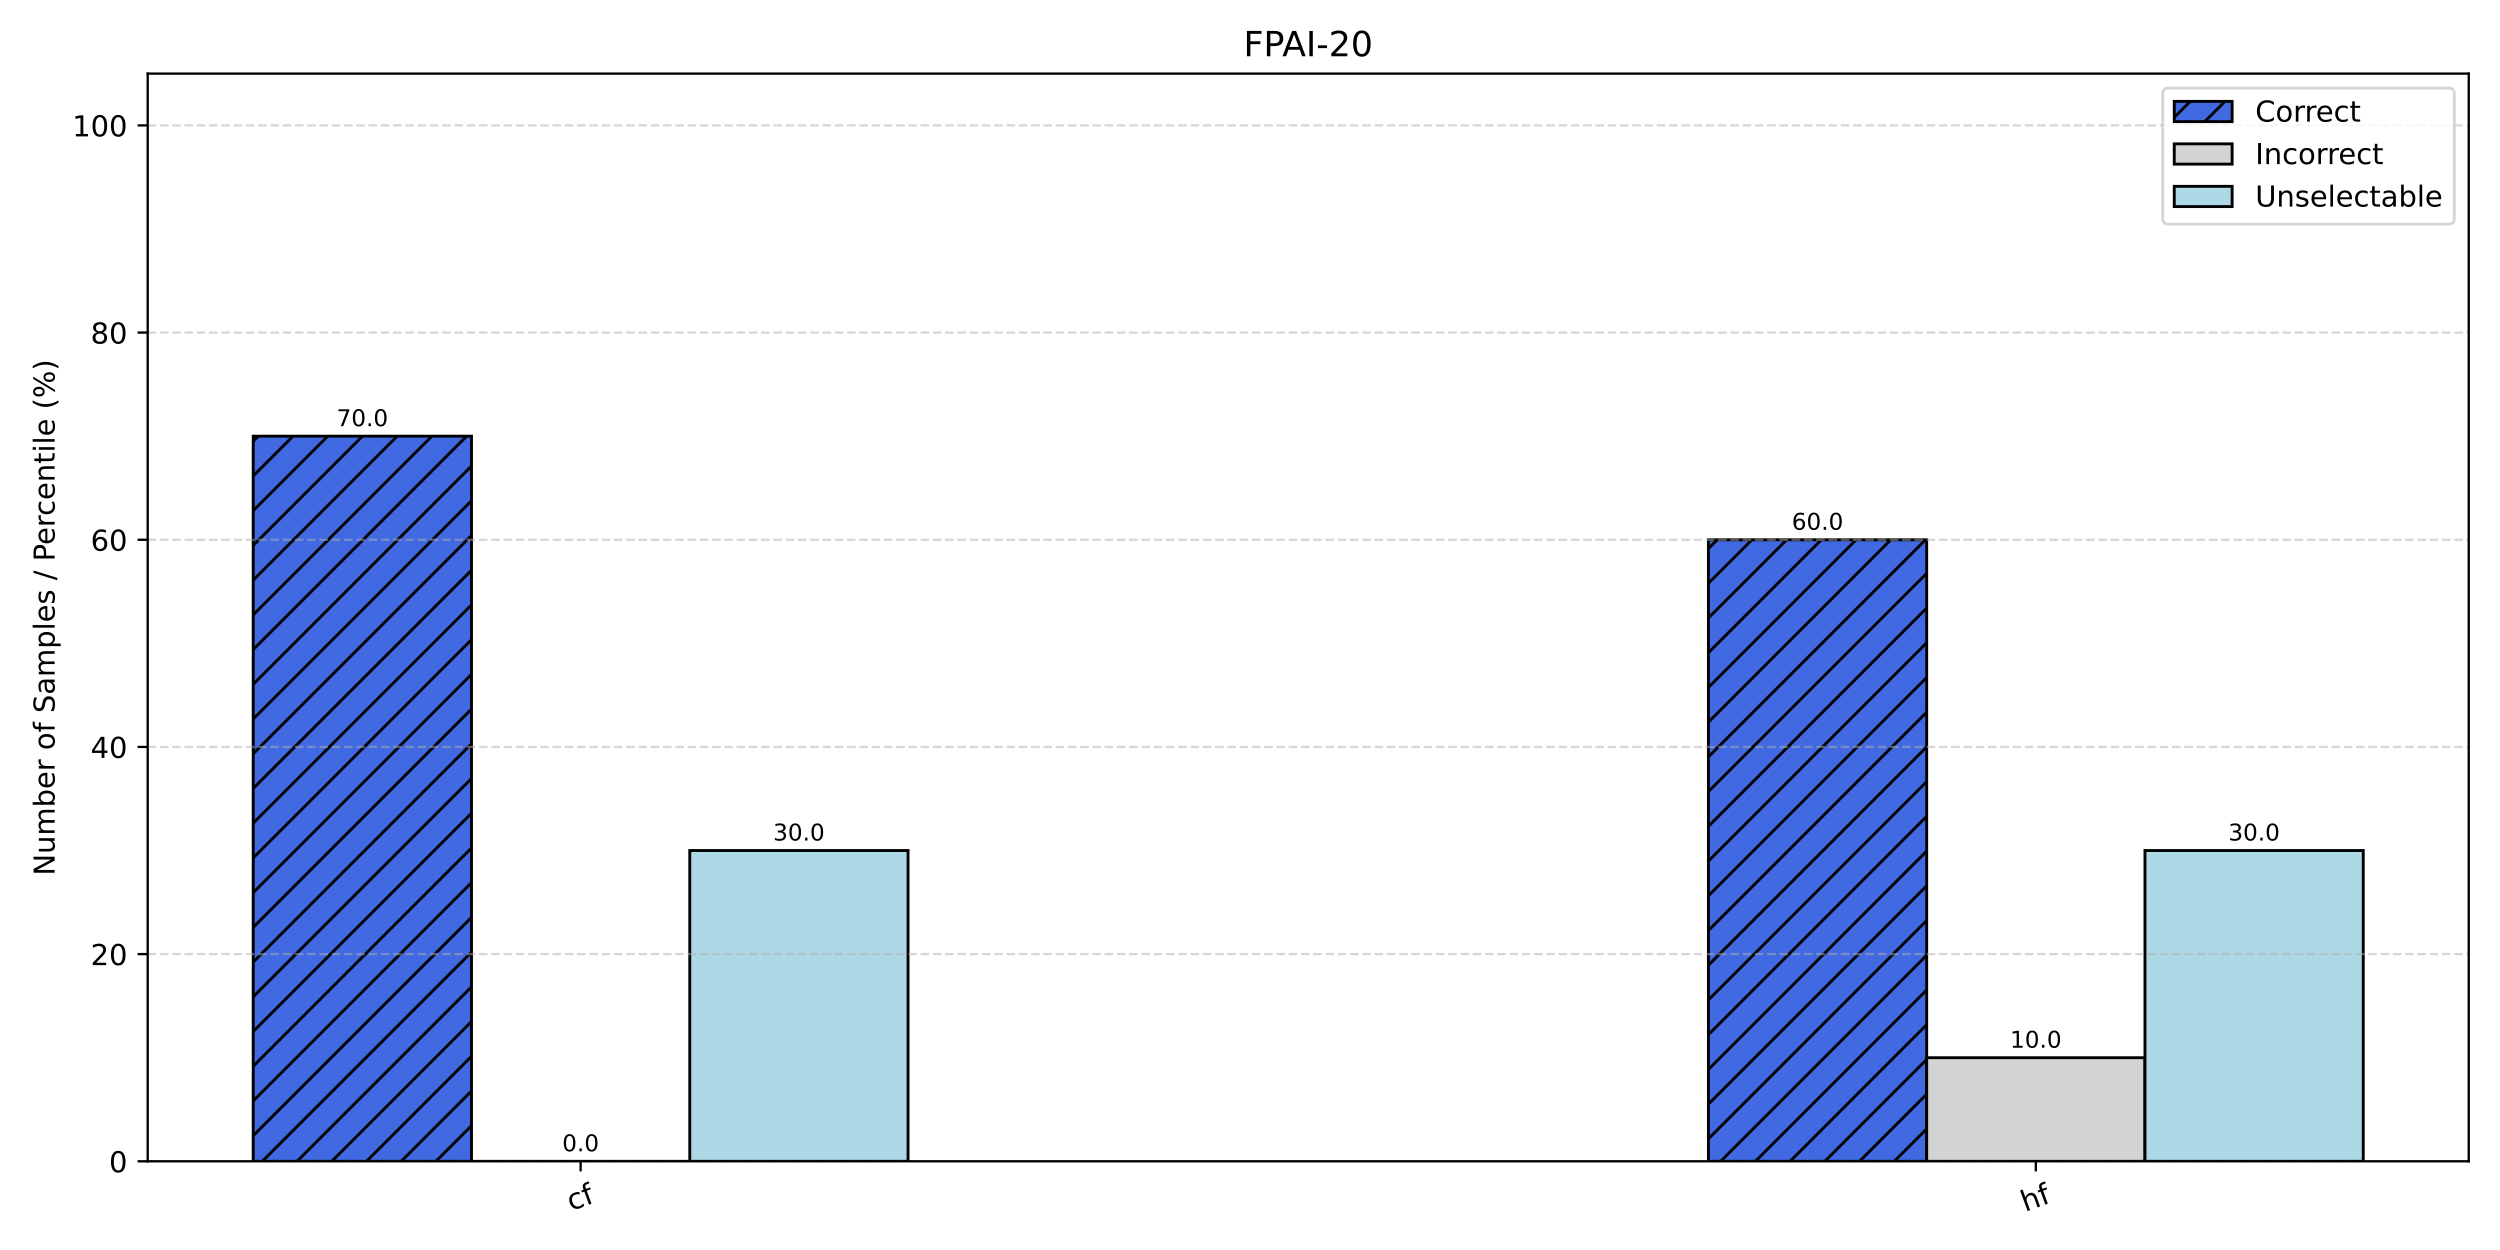
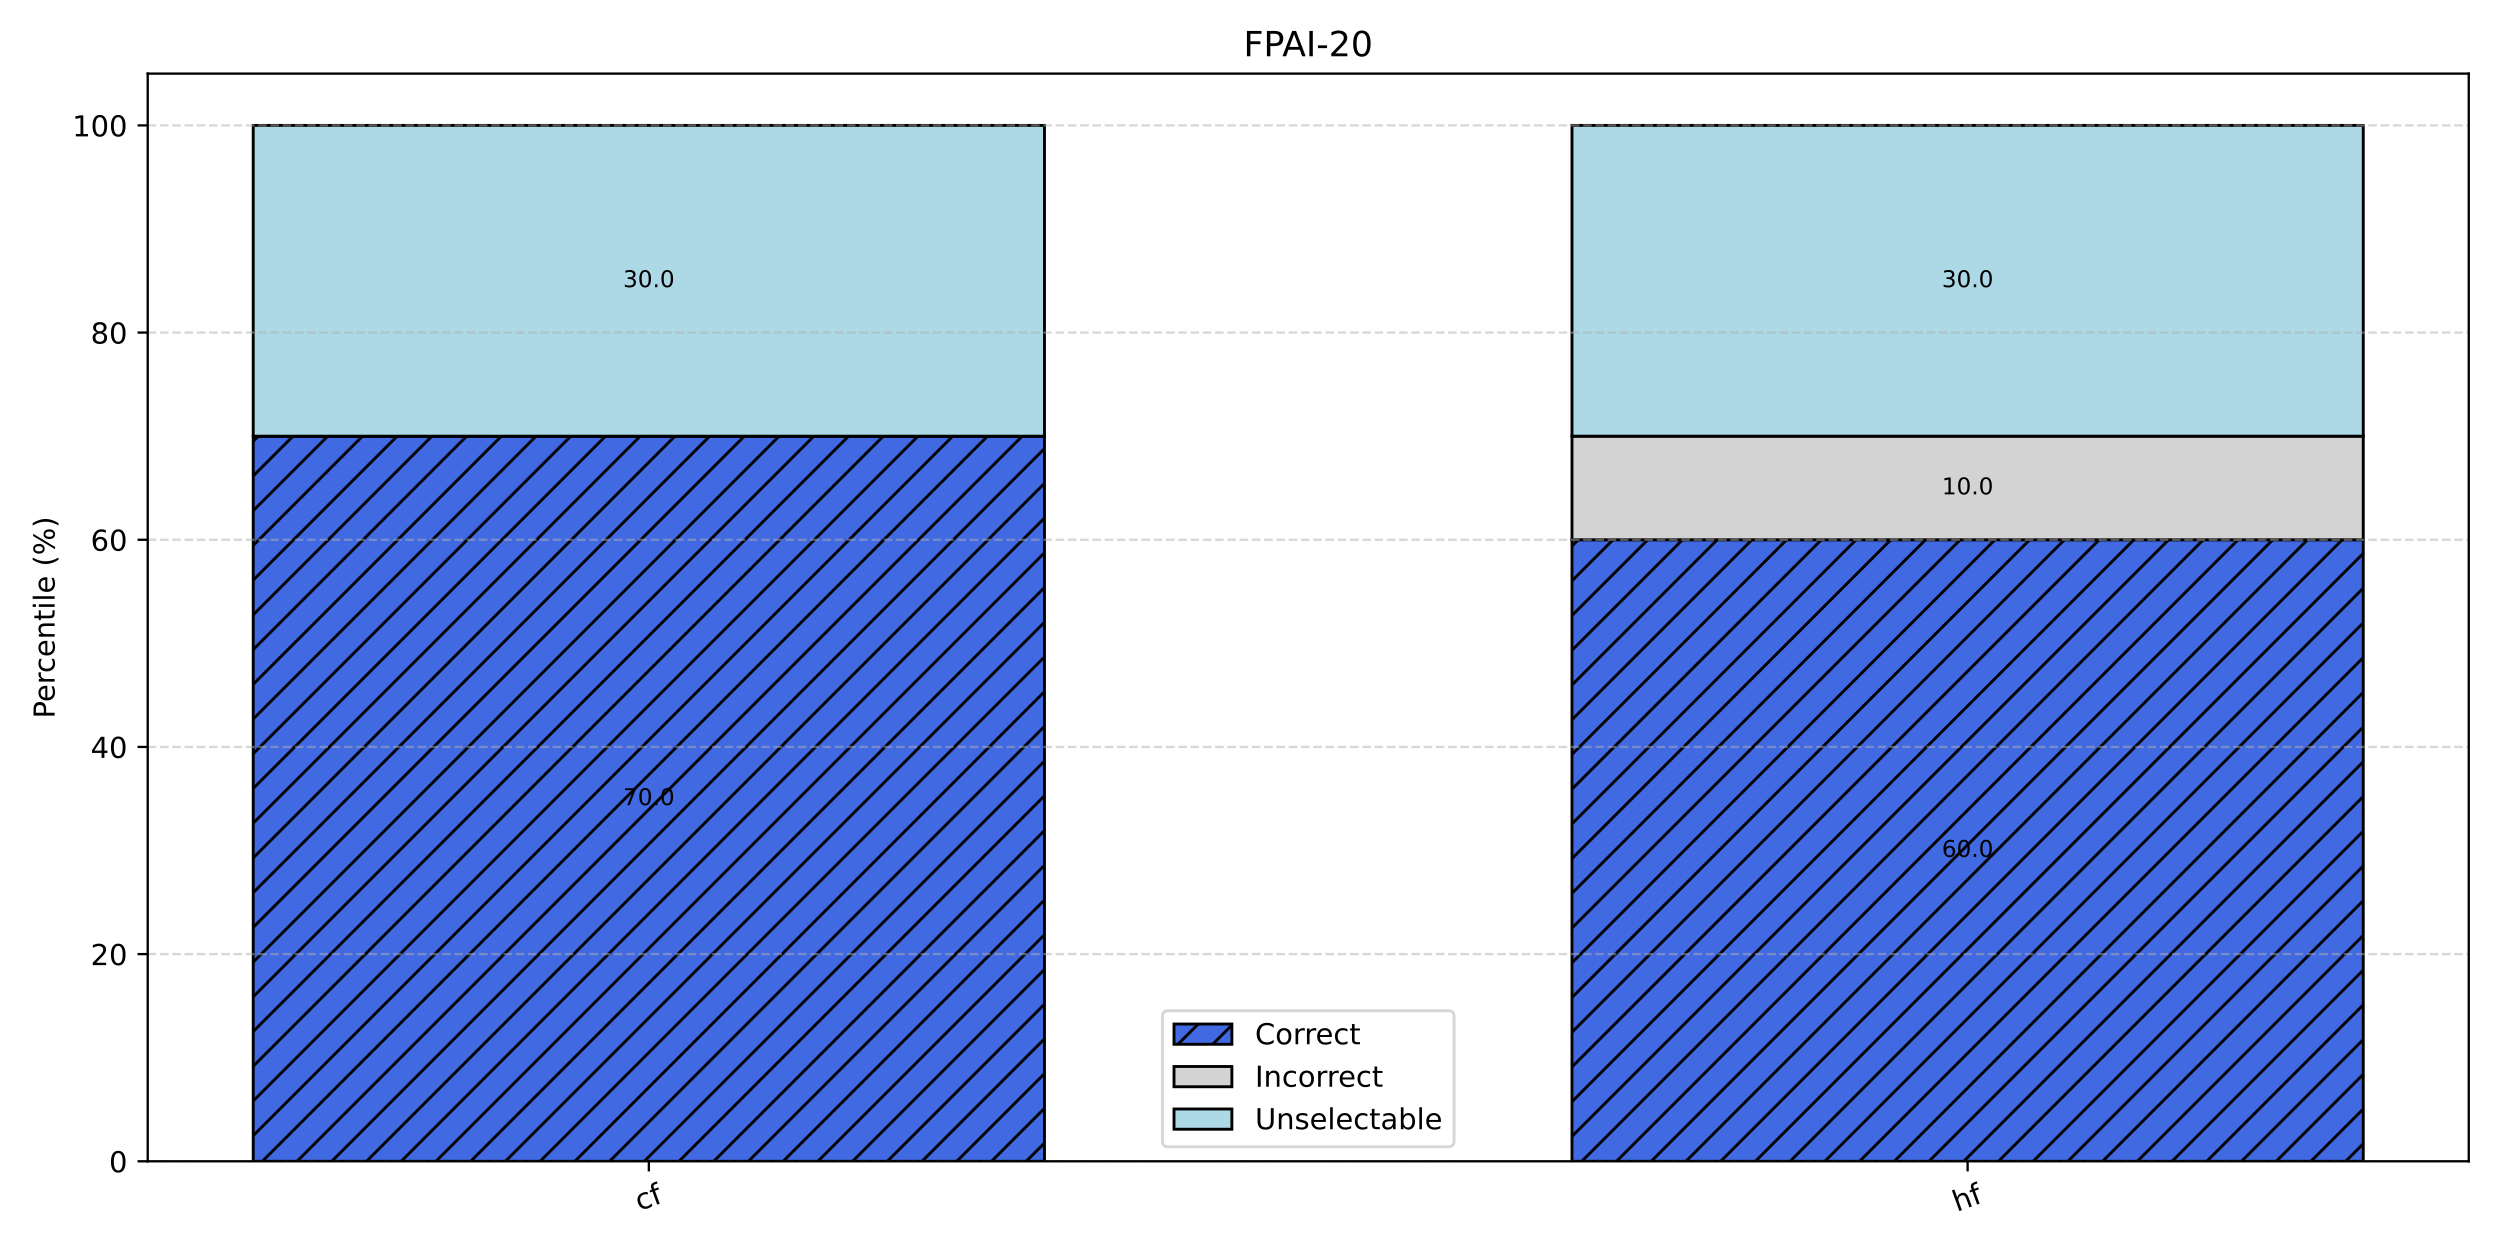
<svg xmlns="http://www.w3.org/2000/svg" xmlns:xlink="http://www.w3.org/1999/xlink" width="864pt" height="432pt" viewBox="0 0 864 432" version="1.1">
  <defs>
    <style type="text/css">*{stroke-linejoin: round; stroke-linecap: butt}</style>
  </defs>
  <g id="figure_1">
    <g id="patch_1">
      <path d="M 0 432  L 864 432  L 864 0  L 0 0  z " style="fill: #ffffff" />
    </g>
    <g id="axes_1">
      <g id="patch_2">
        <path d="M 51.05 401.342  L 853.2 401.342  L 853.2 25.44  L 51.05 25.44  z " style="fill: #ffffff" />
      </g>
      <g id="patch_3">
-         <path d="M 87.511 401.342  L 162.949 401.342  L 162.949 150.741  L 87.511 150.741  z " clip-path="url(#pae37e743d8)" style="fill: url(#h7ef39f918e); stroke: #000000; stroke-linejoin: miter" />
+         <path d="M 87.511 401.342  L 360.972 401.342  L 360.972 150.741  L 87.511 150.741  z " clip-path="url(#p02d71f1453)" style="fill: url(#h175fb565eb); stroke: #000000; stroke-linejoin: miter" />
      </g>
      <g id="patch_4">
-         <path d="M 590.427 401.342  L 665.864 401.342  L 665.864 186.541  L 590.427 186.541  z " clip-path="url(#pae37e743d8)" style="fill: url(#h7ef39f918e); stroke: #000000; stroke-linejoin: miter" />
+         <path d="M 543.278 401.342  L 816.739 401.342  L 816.739 186.541  L 543.278 186.541  z " clip-path="url(#p02d71f1453)" style="fill: url(#h175fb565eb); stroke: #000000; stroke-linejoin: miter" />
      </g>
      <g id="patch_5">
-         <path d="M 162.949 401.342  L 238.386 401.342  L 238.386 401.342  L 162.949 401.342  z " clip-path="url(#pae37e743d8)" style="fill: #d3d3d3; stroke: #000000; stroke-linejoin: miter" />
+         <path d="M 87.511 150.741  L 360.972 150.741  L 360.972 150.741  L 87.511 150.741  z " clip-path="url(#p02d71f1453)" style="fill: #d3d3d3; stroke: #000000; stroke-linejoin: miter" />
      </g>
      <g id="patch_6">
-         <path d="M 665.864 401.342  L 741.301 401.342  L 741.301 365.542  L 665.864 365.542  z " clip-path="url(#pae37e743d8)" style="fill: #d3d3d3; stroke: #000000; stroke-linejoin: miter" />
+         <path d="M 543.278 186.541  L 816.739 186.541  L 816.739 150.741  L 543.278 150.741  z " clip-path="url(#p02d71f1453)" style="fill: #d3d3d3; stroke: #000000; stroke-linejoin: miter" />
      </g>
      <g id="patch_7">
-         <path d="M 238.386 401.342  L 313.823 401.342  L 313.823 293.941  L 238.386 293.941  z " clip-path="url(#pae37e743d8)" style="fill: #add8e6; stroke: #000000; stroke-linejoin: miter" />
+         <path d="M 87.511 150.741  L 360.972 150.741  L 360.972 43.34  L 87.511 43.34  z " clip-path="url(#p02d71f1453)" style="fill: #add8e6; stroke: #000000; stroke-linejoin: miter" />
      </g>
      <g id="patch_8">
-         <path d="M 741.301 401.342  L 816.739 401.342  L 816.739 293.941  L 741.301 293.941  z " clip-path="url(#pae37e743d8)" style="fill: #add8e6; stroke: #000000; stroke-linejoin: miter" />
+         <path d="M 543.278 150.741  L 816.739 150.741  L 816.739 43.34  L 543.278 43.34  z " clip-path="url(#p02d71f1453)" style="fill: #add8e6; stroke: #000000; stroke-linejoin: miter" />
      </g>
      <g id="matplotlib.axis_1">
        <g id="xtick_1">
          <g id="line2d_1">
            <defs>
-               <path id="m31ff67e4c4" d="M 0 0  L 0 3.5  " style="stroke: #000000; stroke-width: 0.8" />
-             </defs>
-             <g>
-               <use xlink:href="#m31ff67e4c4" x="200.667" y="401.342" style="stroke: #000000; stroke-width: 0.8" />
+               <path id="m7e55c9a76e" d="M 0 0  L 0 3.5  " style="stroke: #000000; stroke-width: 0.8" />
+             </defs>
+             <g>
+               <use xlink:href="#m7e55c9a76e" x="224.241" y="401.342" style="stroke: #000000; stroke-width: 0.8" />
            </g>
          </g>
          <g id="text_1">
-             <g transform="translate(197.3737 418.5667) rotate(-20) scale(0.1 -0.1)">
+             <g transform="translate(220.9478 418.5667) rotate(-20) scale(0.1 -0.1)">
              <defs>
                <path id="DejaVuSans-63" d="M 3122 3366  L 3122 2828  Q 2878 2963 2633 3030  Q 2388 3097 2138 3097  Q 1578 3097 1268 2742  Q 959 2388 959 1747  Q 959 1106 1268 751  Q 1578 397 2138 397  Q 2388 397 2633 464  Q 2878 531 3122 666  L 3122 134  Q 2881 22 2623 -34  Q 2366 -91 2075 -91  Q 1284 -91 818 406  Q 353 903 353 1747  Q 353 2603 823 3093  Q 1294 3584 2113 3584  Q 2378 3584 2631 3529  Q 2884 3475 3122 3366  z " transform="scale(0.015625)" />
                <path id="DejaVuSans-66" d="M 2375 4863  L 2375 4384  L 1825 4384  Q 1516 4384 1395 4259  Q 1275 4134 1275 3809  L 1275 3500  L 2222 3500  L 2222 3053  L 1275 3053  L 1275 0  L 697 0  L 697 3053  L 147 3053  L 147 3500  L 697 3500  L 697 3744  Q 697 4328 969 4595  Q 1241 4863 1831 4863  L 2375 4863  z " transform="scale(0.015625)" />
              </defs>
              <use xlink:href="#DejaVuSans-63" />
              <use xlink:href="#DejaVuSans-66" transform="translate(54.98047 0)" />
            </g>
          </g>
        </g>
        <g id="xtick_2">
          <g id="line2d_2">
            <g>
-               <use xlink:href="#m31ff67e4c4" x="703.583" y="401.342" style="stroke: #000000; stroke-width: 0.8" />
+               <use xlink:href="#m7e55c9a76e" x="680.009" y="401.342" style="stroke: #000000; stroke-width: 0.8" />
            </g>
          </g>
          <g id="text_2">
-             <g transform="translate(699.8948 418.8537) rotate(-20) scale(0.1 -0.1)">
+             <g transform="translate(676.3206 418.8537) rotate(-20) scale(0.1 -0.1)">
              <defs>
                <path id="DejaVuSans-68" d="M 3513 2113  L 3513 0  L 2938 0  L 2938 2094  Q 2938 2591 2744 2837  Q 2550 3084 2163 3084  Q 1697 3084 1428 2787  Q 1159 2491 1159 1978  L 1159 0  L 581 0  L 581 4863  L 1159 4863  L 1159 2956  Q 1366 3272 1645 3428  Q 1925 3584 2291 3584  Q 2894 3584 3203 3211  Q 3513 2838 3513 2113  z " transform="scale(0.015625)" />
              </defs>
              <use xlink:href="#DejaVuSans-68" />
              <use xlink:href="#DejaVuSans-66" transform="translate(63.37891 0)" />
            </g>
          </g>
        </g>
      </g>
      <g id="matplotlib.axis_2">
        <g id="ytick_1">
          <g id="line2d_3">
-             <path d="M 51.05 401.342  L 853.2 401.342  " clip-path="url(#pae37e743d8)" style="fill: none; stroke-dasharray: 2.96,1.28; stroke-dashoffset: 0; stroke: #b0b0b0; stroke-opacity: 0.5; stroke-width: 0.8" />
+             <path d="M 51.05 401.342  L 853.2 401.342  " clip-path="url(#p02d71f1453)" style="fill: none; stroke-dasharray: 2.96,1.28; stroke-dashoffset: 0; stroke: #b0b0b0; stroke-opacity: 0.5; stroke-width: 0.8" />
          </g>
          <g id="line2d_4">
            <defs>
-               <path id="m6a97b47d08" d="M 0 0  L -3.5 0  " style="stroke: #000000; stroke-width: 0.8" />
-             </defs>
-             <g>
-               <use xlink:href="#m6a97b47d08" x="51.05" y="401.342" style="stroke: #000000; stroke-width: 0.8" />
+               <path id="me6c9187bde" d="M 0 0  L -3.5 0  " style="stroke: #000000; stroke-width: 0.8" />
+             </defs>
+             <g>
+               <use xlink:href="#me6c9187bde" x="51.05" y="401.342" style="stroke: #000000; stroke-width: 0.8" />
            </g>
          </g>
          <g id="text_3">
            <g transform="translate(37.6875 405.1411) scale(0.1 -0.1)">
              <defs>
                <path id="DejaVuSans-30" d="M 2034 4250  Q 1547 4250 1301 3770  Q 1056 3291 1056 2328  Q 1056 1369 1301 889  Q 1547 409 2034 409  Q 2525 409 2770 889  Q 3016 1369 3016 2328  Q 3016 3291 2770 3770  Q 2525 4250 2034 4250  z M 2034 4750  Q 2819 4750 3233 4129  Q 3647 3509 3647 2328  Q 3647 1150 3233 529  Q 2819 -91 2034 -91  Q 1250 -91 836 529  Q 422 1150 422 2328  Q 422 3509 836 4129  Q 1250 4750 2034 4750  z " transform="scale(0.015625)" />
              </defs>
              <use xlink:href="#DejaVuSans-30" />
            </g>
          </g>
        </g>
        <g id="ytick_2">
          <g id="line2d_5">
-             <path d="M 51.05 329.742  L 853.2 329.742  " clip-path="url(#pae37e743d8)" style="fill: none; stroke-dasharray: 2.96,1.28; stroke-dashoffset: 0; stroke: #b0b0b0; stroke-opacity: 0.5; stroke-width: 0.8" />
+             <path d="M 51.05 329.742  L 853.2 329.742  " clip-path="url(#p02d71f1453)" style="fill: none; stroke-dasharray: 2.96,1.28; stroke-dashoffset: 0; stroke: #b0b0b0; stroke-opacity: 0.5; stroke-width: 0.8" />
          </g>
          <g id="line2d_6">
            <g>
-               <use xlink:href="#m6a97b47d08" x="51.05" y="329.742" style="stroke: #000000; stroke-width: 0.8" />
+               <use xlink:href="#me6c9187bde" x="51.05" y="329.742" style="stroke: #000000; stroke-width: 0.8" />
            </g>
          </g>
          <g id="text_4">
            <g transform="translate(31.325 333.5408) scale(0.1 -0.1)">
              <defs>
                <path id="DejaVuSans-32" d="M 1228 531  L 3431 531  L 3431 0  L 469 0  L 469 531  Q 828 903 1448 1529  Q 2069 2156 2228 2338  Q 2531 2678 2651 2914  Q 2772 3150 2772 3378  Q 2772 3750 2511 3984  Q 2250 4219 1831 4219  Q 1534 4219 1204 4116  Q 875 4013 500 3803  L 500 4441  Q 881 4594 1212 4672  Q 1544 4750 1819 4750  Q 2544 4750 2975 4387  Q 3406 4025 3406 3419  Q 3406 3131 3298 2873  Q 3191 2616 2906 2266  Q 2828 2175 2409 1742  Q 1991 1309 1228 531  z " transform="scale(0.015625)" />
              </defs>
              <use xlink:href="#DejaVuSans-32" />
              <use xlink:href="#DejaVuSans-30" transform="translate(63.62305 0)" />
            </g>
          </g>
        </g>
        <g id="ytick_3">
          <g id="line2d_7">
-             <path d="M 51.05 258.141  L 853.2 258.141  " clip-path="url(#pae37e743d8)" style="fill: none; stroke-dasharray: 2.96,1.28; stroke-dashoffset: 0; stroke: #b0b0b0; stroke-opacity: 0.5; stroke-width: 0.8" />
+             <path d="M 51.05 258.141  L 853.2 258.141  " clip-path="url(#p02d71f1453)" style="fill: none; stroke-dasharray: 2.96,1.28; stroke-dashoffset: 0; stroke: #b0b0b0; stroke-opacity: 0.5; stroke-width: 0.8" />
          </g>
          <g id="line2d_8">
            <g>
-               <use xlink:href="#m6a97b47d08" x="51.05" y="258.141" style="stroke: #000000; stroke-width: 0.8" />
+               <use xlink:href="#me6c9187bde" x="51.05" y="258.141" style="stroke: #000000; stroke-width: 0.8" />
            </g>
          </g>
          <g id="text_5">
            <g transform="translate(31.325 261.9404) scale(0.1 -0.1)">
              <defs>
                <path id="DejaVuSans-34" d="M 2419 4116  L 825 1625  L 2419 1625  L 2419 4116  z M 2253 4666  L 3047 4666  L 3047 1625  L 3713 1625  L 3713 1100  L 3047 1100  L 3047 0  L 2419 0  L 2419 1100  L 313 1100  L 313 1709  L 2253 4666  z " transform="scale(0.015625)" />
              </defs>
              <use xlink:href="#DejaVuSans-34" />
              <use xlink:href="#DejaVuSans-30" transform="translate(63.62305 0)" />
            </g>
          </g>
        </g>
        <g id="ytick_4">
          <g id="line2d_9">
-             <path d="M 51.05 186.541  L 853.2 186.541  " clip-path="url(#pae37e743d8)" style="fill: none; stroke-dasharray: 2.96,1.28; stroke-dashoffset: 0; stroke: #b0b0b0; stroke-opacity: 0.5; stroke-width: 0.8" />
+             <path d="M 51.05 186.541  L 853.2 186.541  " clip-path="url(#p02d71f1453)" style="fill: none; stroke-dasharray: 2.96,1.28; stroke-dashoffset: 0; stroke: #b0b0b0; stroke-opacity: 0.5; stroke-width: 0.8" />
          </g>
          <g id="line2d_10">
            <g>
-               <use xlink:href="#m6a97b47d08" x="51.05" y="186.541" style="stroke: #000000; stroke-width: 0.8" />
+               <use xlink:href="#me6c9187bde" x="51.05" y="186.541" style="stroke: #000000; stroke-width: 0.8" />
            </g>
          </g>
          <g id="text_6">
            <g transform="translate(31.325 190.34) scale(0.1 -0.1)">
              <defs>
                <path id="DejaVuSans-36" d="M 2113 2584  Q 1688 2584 1439 2293  Q 1191 2003 1191 1497  Q 1191 994 1439 701  Q 1688 409 2113 409  Q 2538 409 2786 701  Q 3034 994 3034 1497  Q 3034 2003 2786 2293  Q 2538 2584 2113 2584  z M 3366 4563  L 3366 3988  Q 3128 4100 2886 4159  Q 2644 4219 2406 4219  Q 1781 4219 1451 3797  Q 1122 3375 1075 2522  Q 1259 2794 1537 2939  Q 1816 3084 2150 3084  Q 2853 3084 3261 2657  Q 3669 2231 3669 1497  Q 3669 778 3244 343  Q 2819 -91 2113 -91  Q 1303 -91 875 529  Q 447 1150 447 2328  Q 447 3434 972 4092  Q 1497 4750 2381 4750  Q 2619 4750 2861 4703  Q 3103 4656 3366 4563  z " transform="scale(0.015625)" />
              </defs>
              <use xlink:href="#DejaVuSans-36" />
              <use xlink:href="#DejaVuSans-30" transform="translate(63.62305 0)" />
            </g>
          </g>
        </g>
        <g id="ytick_5">
          <g id="line2d_11">
-             <path d="M 51.05 114.94  L 853.2 114.94  " clip-path="url(#pae37e743d8)" style="fill: none; stroke-dasharray: 2.96,1.28; stroke-dashoffset: 0; stroke: #b0b0b0; stroke-opacity: 0.5; stroke-width: 0.8" />
+             <path d="M 51.05 114.94  L 853.2 114.94  " clip-path="url(#p02d71f1453)" style="fill: none; stroke-dasharray: 2.96,1.28; stroke-dashoffset: 0; stroke: #b0b0b0; stroke-opacity: 0.5; stroke-width: 0.8" />
          </g>
          <g id="line2d_12">
            <g>
-               <use xlink:href="#m6a97b47d08" x="51.05" y="114.94" style="stroke: #000000; stroke-width: 0.8" />
+               <use xlink:href="#me6c9187bde" x="51.05" y="114.94" style="stroke: #000000; stroke-width: 0.8" />
            </g>
          </g>
          <g id="text_7">
            <g transform="translate(31.325 118.7397) scale(0.1 -0.1)">
              <defs>
                <path id="DejaVuSans-38" d="M 2034 2216  Q 1584 2216 1326 1975  Q 1069 1734 1069 1313  Q 1069 891 1326 650  Q 1584 409 2034 409  Q 2484 409 2743 651  Q 3003 894 3003 1313  Q 3003 1734 2745 1975  Q 2488 2216 2034 2216  z M 1403 2484  Q 997 2584 770 2862  Q 544 3141 544 3541  Q 544 4100 942 4425  Q 1341 4750 2034 4750  Q 2731 4750 3128 4425  Q 3525 4100 3525 3541  Q 3525 3141 3298 2862  Q 3072 2584 2669 2484  Q 3125 2378 3379 2068  Q 3634 1759 3634 1313  Q 3634 634 3220 271  Q 2806 -91 2034 -91  Q 1263 -91 848 271  Q 434 634 434 1313  Q 434 1759 690 2068  Q 947 2378 1403 2484  z M 1172 3481  Q 1172 3119 1398 2916  Q 1625 2713 2034 2713  Q 2441 2713 2670 2916  Q 2900 3119 2900 3481  Q 2900 3844 2670 4047  Q 2441 4250 2034 4250  Q 1625 4250 1398 4047  Q 1172 3844 1172 3481  z " transform="scale(0.015625)" />
              </defs>
              <use xlink:href="#DejaVuSans-38" />
              <use xlink:href="#DejaVuSans-30" transform="translate(63.62305 0)" />
            </g>
          </g>
        </g>
        <g id="ytick_6">
          <g id="line2d_13">
-             <path d="M 51.05 43.34  L 853.2 43.34  " clip-path="url(#pae37e743d8)" style="fill: none; stroke-dasharray: 2.96,1.28; stroke-dashoffset: 0; stroke: #b0b0b0; stroke-opacity: 0.5; stroke-width: 0.8" />
+             <path d="M 51.05 43.34  L 853.2 43.34  " clip-path="url(#p02d71f1453)" style="fill: none; stroke-dasharray: 2.96,1.28; stroke-dashoffset: 0; stroke: #b0b0b0; stroke-opacity: 0.5; stroke-width: 0.8" />
          </g>
          <g id="line2d_14">
            <g>
-               <use xlink:href="#m6a97b47d08" x="51.05" y="43.34" style="stroke: #000000; stroke-width: 0.8" />
+               <use xlink:href="#me6c9187bde" x="51.05" y="43.34" style="stroke: #000000; stroke-width: 0.8" />
            </g>
          </g>
          <g id="text_8">
            <g transform="translate(24.9625 47.13931) scale(0.1 -0.1)">
              <defs>
                <path id="DejaVuSans-31" d="M 794 531  L 1825 531  L 1825 4091  L 703 3866  L 703 4441  L 1819 4666  L 2450 4666  L 2450 531  L 3481 531  L 3481 0  L 794 0  L 794 531  z " transform="scale(0.015625)" />
              </defs>
              <use xlink:href="#DejaVuSans-31" />
              <use xlink:href="#DejaVuSans-30" transform="translate(63.62305 0)" />
              <use xlink:href="#DejaVuSans-30" transform="translate(127.2461 0)" />
            </g>
          </g>
        </g>
        <g id="text_9">
-           <g transform="translate(18.88281 302.5941) rotate(-90) scale(0.1 -0.1)">
-             <defs>
-               <path id="DejaVuSans-4e" d="M 628 4666  L 1478 4666  L 3547 763  L 3547 4666  L 4159 4666  L 4159 0  L 3309 0  L 1241 3903  L 1241 0  L 628 0  L 628 4666  z " transform="scale(0.015625)" />
-               <path id="DejaVuSans-75" d="M 544 1381  L 544 3500  L 1119 3500  L 1119 1403  Q 1119 906 1312 657  Q 1506 409 1894 409  Q 2359 409 2629 706  Q 2900 1003 2900 1516  L 2900 3500  L 3475 3500  L 3475 0  L 2900 0  L 2900 538  Q 2691 219 2414 64  Q 2138 -91 1772 -91  Q 1169 -91 856 284  Q 544 659 544 1381  z M 1991 3584  L 1991 3584  z " transform="scale(0.015625)" />
-               <path id="DejaVuSans-6d" d="M 3328 2828  Q 3544 3216 3844 3400  Q 4144 3584 4550 3584  Q 5097 3584 5394 3201  Q 5691 2819 5691 2113  L 5691 0  L 5113 0  L 5113 2094  Q 5113 2597 4934 2840  Q 4756 3084 4391 3084  Q 3944 3084 3684 2787  Q 3425 2491 3425 1978  L 3425 0  L 2847 0  L 2847 2094  Q 2847 2600 2669 2842  Q 2491 3084 2119 3084  Q 1678 3084 1418 2786  Q 1159 2488 1159 1978  L 1159 0  L 581 0  L 581 3500  L 1159 3500  L 1159 2956  Q 1356 3278 1631 3431  Q 1906 3584 2284 3584  Q 2666 3584 2933 3390  Q 3200 3197 3328 2828  z " transform="scale(0.015625)" />
-               <path id="DejaVuSans-62" d="M 3116 1747  Q 3116 2381 2855 2742  Q 2594 3103 2138 3103  Q 1681 3103 1420 2742  Q 1159 2381 1159 1747  Q 1159 1113 1420 752  Q 1681 391 2138 391  Q 2594 391 2855 752  Q 3116 1113 3116 1747  z M 1159 2969  Q 1341 3281 1617 3432  Q 1894 3584 2278 3584  Q 2916 3584 3314 3078  Q 3713 2572 3713 1747  Q 3713 922 3314 415  Q 2916 -91 2278 -91  Q 1894 -91 1617 61  Q 1341 213 1159 525  L 1159 0  L 581 0  L 581 4863  L 1159 4863  L 1159 2969  z " transform="scale(0.015625)" />
+           <g transform="translate(18.88281 248.2949) rotate(-90) scale(0.1 -0.1)">
+             <defs>
+               <path id="DejaVuSans-50" d="M 1259 4147  L 1259 2394  L 2053 2394  Q 2494 2394 2734 2622  Q 2975 2850 2975 3272  Q 2975 3691 2734 3919  Q 2494 4147 2053 4147  L 1259 4147  z M 628 4666  L 2053 4666  Q 2838 4666 3239 4311  Q 3641 3956 3641 3272  Q 3641 2581 3239 2228  Q 2838 1875 2053 1875  L 1259 1875  L 1259 0  L 628 0  L 628 4666  z " transform="scale(0.015625)" />
              <path id="DejaVuSans-65" d="M 3597 1894  L 3597 1613  L 953 1613  Q 991 1019 1311 708  Q 1631 397 2203 397  Q 2534 397 2845 478  Q 3156 559 3463 722  L 3463 178  Q 3153 47 2828 -22  Q 2503 -91 2169 -91  Q 1331 -91 842 396  Q 353 884 353 1716  Q 353 2575 817 3079  Q 1281 3584 2069 3584  Q 2775 3584 3186 3129  Q 3597 2675 3597 1894  z M 3022 2063  Q 3016 2534 2758 2815  Q 2500 3097 2075 3097  Q 1594 3097 1305 2825  Q 1016 2553 972 2059  L 3022 2063  z " transform="scale(0.015625)" />
              <path id="DejaVuSans-72" d="M 2631 2963  Q 2534 3019 2420 3045  Q 2306 3072 2169 3072  Q 1681 3072 1420 2755  Q 1159 2438 1159 1844  L 1159 0  L 581 0  L 581 3500  L 1159 3500  L 1159 2956  Q 1341 3275 1631 3429  Q 1922 3584 2338 3584  Q 2397 3584 2469 3576  Q 2541 3569 2628 3553  L 2631 2963  z " transform="scale(0.015625)" />
-               <path id="DejaVuSans-20" transform="scale(0.015625)" />
-               <path id="DejaVuSans-6f" d="M 1959 3097  Q 1497 3097 1228 2736  Q 959 2375 959 1747  Q 959 1119 1226 758  Q 1494 397 1959 397  Q 2419 397 2687 759  Q 2956 1122 2956 1747  Q 2956 2369 2687 2733  Q 2419 3097 1959 3097  z M 1959 3584  Q 2709 3584 3137 3096  Q 3566 2609 3566 1747  Q 3566 888 3137 398  Q 2709 -91 1959 -91  Q 1206 -91 779 398  Q 353 888 353 1747  Q 353 2609 779 3096  Q 1206 3584 1959 3584  z " transform="scale(0.015625)" />
-               <path id="DejaVuSans-53" d="M 3425 4513  L 3425 3897  Q 3066 4069 2747 4153  Q 2428 4238 2131 4238  Q 1616 4238 1336 4038  Q 1056 3838 1056 3469  Q 1056 3159 1242 3001  Q 1428 2844 1947 2747  L 2328 2669  Q 3034 2534 3370 2195  Q 3706 1856 3706 1288  Q 3706 609 3251 259  Q 2797 -91 1919 -91  Q 1588 -91 1214 -16  Q 841 59 441 206  L 441 856  Q 825 641 1194 531  Q 1563 422 1919 422  Q 2459 422 2753 634  Q 3047 847 3047 1241  Q 3047 1584 2836 1778  Q 2625 1972 2144 2069  L 1759 2144  Q 1053 2284 737 2584  Q 422 2884 422 3419  Q 422 4038 858 4394  Q 1294 4750 2059 4750  Q 2388 4750 2728 4690  Q 3069 4631 3425 4513  z " transform="scale(0.015625)" />
-               <path id="DejaVuSans-61" d="M 2194 1759  Q 1497 1759 1228 1600  Q 959 1441 959 1056  Q 959 750 1161 570  Q 1363 391 1709 391  Q 2188 391 2477 730  Q 2766 1069 2766 1631  L 2766 1759  L 2194 1759  z M 3341 1997  L 3341 0  L 2766 0  L 2766 531  Q 2569 213 2275 61  Q 1981 -91 1556 -91  Q 1019 -91 701 211  Q 384 513 384 1019  Q 384 1609 779 1909  Q 1175 2209 1959 2209  L 2766 2209  L 2766 2266  Q 2766 2663 2505 2880  Q 2244 3097 1772 3097  Q 1472 3097 1187 3025  Q 903 2953 641 2809  L 641 3341  Q 956 3463 1253 3523  Q 1550 3584 1831 3584  Q 2591 3584 2966 3190  Q 3341 2797 3341 1997  z " transform="scale(0.015625)" />
-               <path id="DejaVuSans-70" d="M 1159 525  L 1159 -1331  L 581 -1331  L 581 3500  L 1159 3500  L 1159 2969  Q 1341 3281 1617 3432  Q 1894 3584 2278 3584  Q 2916 3584 3314 3078  Q 3713 2572 3713 1747  Q 3713 922 3314 415  Q 2916 -91 2278 -91  Q 1894 -91 1617 61  Q 1341 213 1159 525  z M 3116 1747  Q 3116 2381 2855 2742  Q 2594 3103 2138 3103  Q 1681 3103 1420 2742  Q 1159 2381 1159 1747  Q 1159 1113 1420 752  Q 1681 391 2138 391  Q 2594 391 2855 752  Q 3116 1113 3116 1747  z " transform="scale(0.015625)" />
-               <path id="DejaVuSans-6c" d="M 603 4863  L 1178 4863  L 1178 0  L 603 0  L 603 4863  z " transform="scale(0.015625)" />
-               <path id="DejaVuSans-73" d="M 2834 3397  L 2834 2853  Q 2591 2978 2328 3040  Q 2066 3103 1784 3103  Q 1356 3103 1142 2972  Q 928 2841 928 2578  Q 928 2378 1081 2264  Q 1234 2150 1697 2047  L 1894 2003  Q 2506 1872 2764 1633  Q 3022 1394 3022 966  Q 3022 478 2636 193  Q 2250 -91 1575 -91  Q 1294 -91 989 -36  Q 684 19 347 128  L 347 722  Q 666 556 975 473  Q 1284 391 1588 391  Q 1994 391 2212 530  Q 2431 669 2431 922  Q 2431 1156 2273 1281  Q 2116 1406 1581 1522  L 1381 1569  Q 847 1681 609 1914  Q 372 2147 372 2553  Q 372 3047 722 3315  Q 1072 3584 1716 3584  Q 2034 3584 2315 3537  Q 2597 3491 2834 3397  z " transform="scale(0.015625)" />
-               <path id="DejaVuSans-2f" d="M 1625 4666  L 2156 4666  L 531 -594  L 0 -594  L 1625 4666  z " transform="scale(0.015625)" />
-               <path id="DejaVuSans-50" d="M 1259 4147  L 1259 2394  L 2053 2394  Q 2494 2394 2734 2622  Q 2975 2850 2975 3272  Q 2975 3691 2734 3919  Q 2494 4147 2053 4147  L 1259 4147  z M 628 4666  L 2053 4666  Q 2838 4666 3239 4311  Q 3641 3956 3641 3272  Q 3641 2581 3239 2228  Q 2838 1875 2053 1875  L 1259 1875  L 1259 0  L 628 0  L 628 4666  z " transform="scale(0.015625)" />
              <path id="DejaVuSans-6e" d="M 3513 2113  L 3513 0  L 2938 0  L 2938 2094  Q 2938 2591 2744 2837  Q 2550 3084 2163 3084  Q 1697 3084 1428 2787  Q 1159 2491 1159 1978  L 1159 0  L 581 0  L 581 3500  L 1159 3500  L 1159 2956  Q 1366 3272 1645 3428  Q 1925 3584 2291 3584  Q 2894 3584 3203 3211  Q 3513 2838 3513 2113  z " transform="scale(0.015625)" />
              <path id="DejaVuSans-74" d="M 1172 4494  L 1172 3500  L 2356 3500  L 2356 3053  L 1172 3053  L 1172 1153  Q 1172 725 1289 603  Q 1406 481 1766 481  L 2356 481  L 2356 0  L 1766 0  Q 1100 0 847 248  Q 594 497 594 1153  L 594 3053  L 172 3053  L 172 3500  L 594 3500  L 594 4494  L 1172 4494  z " transform="scale(0.015625)" />
              <path id="DejaVuSans-69" d="M 603 3500  L 1178 3500  L 1178 0  L 603 0  L 603 3500  z M 603 4863  L 1178 4863  L 1178 4134  L 603 4134  L 603 4863  z " transform="scale(0.015625)" />
+               <path id="DejaVuSans-6c" d="M 603 4863  L 1178 4863  L 1178 0  L 603 0  L 603 4863  z " transform="scale(0.015625)" />
+               <path id="DejaVuSans-20" transform="scale(0.015625)" />
              <path id="DejaVuSans-28" d="M 1984 4856  Q 1566 4138 1362 3434  Q 1159 2731 1159 2009  Q 1159 1288 1364 580  Q 1569 -128 1984 -844  L 1484 -844  Q 1016 -109 783 600  Q 550 1309 550 2009  Q 550 2706 781 3412  Q 1013 4119 1484 4856  L 1984 4856  z " transform="scale(0.015625)" />
              <path id="DejaVuSans-25" d="M 4653 2053  Q 4381 2053 4226 1822  Q 4072 1591 4072 1178  Q 4072 772 4226 539  Q 4381 306 4653 306  Q 4919 306 5073 539  Q 5228 772 5228 1178  Q 5228 1588 5073 1820  Q 4919 2053 4653 2053  z M 4653 2450  Q 5147 2450 5437 2106  Q 5728 1763 5728 1178  Q 5728 594 5436 251  Q 5144 -91 4653 -91  Q 4153 -91 3862 251  Q 3572 594 3572 1178  Q 3572 1766 3864 2108  Q 4156 2450 4653 2450  z M 1428 4353  Q 1159 4353 1004 4120  Q 850 3888 850 3481  Q 850 3069 1003 2837  Q 1156 2606 1428 2606  Q 1700 2606 1854 2837  Q 2009 3069 2009 3481  Q 2009 3884 1853 4118  Q 1697 4353 1428 4353  z M 4250 4750  L 4750 4750  L 1831 -91  L 1331 -91  L 4250 4750  z M 1428 4750  Q 1922 4750 2215 4408  Q 2509 4066 2509 3481  Q 2509 2891 2217 2550  Q 1925 2209 1428 2209  Q 931 2209 642 2551  Q 353 2894 353 3481  Q 353 4063 643 4406  Q 934 4750 1428 4750  z " transform="scale(0.015625)" />
              <path id="DejaVuSans-29" d="M 513 4856  L 1013 4856  Q 1481 4119 1714 3412  Q 1947 2706 1947 2009  Q 1947 1309 1714 600  Q 1481 -109 1013 -844  L 513 -844  Q 928 -128 1133 580  Q 1338 1288 1338 2009  Q 1338 2731 1133 3434  Q 928 4138 513 4856  z " transform="scale(0.015625)" />
            </defs>
-             <use xlink:href="#DejaVuSans-4e" />
-             <use xlink:href="#DejaVuSans-75" transform="translate(74.80469 0)" />
-             <use xlink:href="#DejaVuSans-6d" transform="translate(138.1836 0)" />
-             <use xlink:href="#DejaVuSans-62" transform="translate(235.5957 0)" />
-             <use xlink:href="#DejaVuSans-65" transform="translate(299.0723 0)" />
-             <use xlink:href="#DejaVuSans-72" transform="translate(360.5957 0)" />
-             <use xlink:href="#DejaVuSans-20" transform="translate(401.709 0)" />
-             <use xlink:href="#DejaVuSans-6f" transform="translate(433.4961 0)" />
-             <use xlink:href="#DejaVuSans-66" transform="translate(494.6777 0)" />
-             <use xlink:href="#DejaVuSans-20" transform="translate(529.8828 0)" />
-             <use xlink:href="#DejaVuSans-53" transform="translate(561.6699 0)" />
-             <use xlink:href="#DejaVuSans-61" transform="translate(625.1465 0)" />
-             <use xlink:href="#DejaVuSans-6d" transform="translate(686.4258 0)" />
-             <use xlink:href="#DejaVuSans-70" transform="translate(783.8379 0)" />
-             <use xlink:href="#DejaVuSans-6c" transform="translate(847.3145 0)" />
-             <use xlink:href="#DejaVuSans-65" transform="translate(875.0977 0)" />
-             <use xlink:href="#DejaVuSans-73" transform="translate(936.6211 0)" />
-             <use xlink:href="#DejaVuSans-20" transform="translate(988.7207 0)" />
-             <use xlink:href="#DejaVuSans-2f" transform="translate(1020.508 0)" />
-             <use xlink:href="#DejaVuSans-20" transform="translate(1054.199 0)" />
-             <use xlink:href="#DejaVuSans-50" transform="translate(1085.986 0)" />
-             <use xlink:href="#DejaVuSans-65" transform="translate(1142.664 0)" />
-             <use xlink:href="#DejaVuSans-72" transform="translate(1204.188 0)" />
-             <use xlink:href="#DejaVuSans-63" transform="translate(1243.051 0)" />
-             <use xlink:href="#DejaVuSans-65" transform="translate(1298.031 0)" />
-             <use xlink:href="#DejaVuSans-6e" transform="translate(1359.555 0)" />
-             <use xlink:href="#DejaVuSans-74" transform="translate(1422.934 0)" />
-             <use xlink:href="#DejaVuSans-69" transform="translate(1462.143 0)" />
-             <use xlink:href="#DejaVuSans-6c" transform="translate(1489.926 0)" />
-             <use xlink:href="#DejaVuSans-65" transform="translate(1517.709 0)" />
-             <use xlink:href="#DejaVuSans-20" transform="translate(1579.232 0)" />
-             <use xlink:href="#DejaVuSans-28" transform="translate(1611.02 0)" />
-             <use xlink:href="#DejaVuSans-25" transform="translate(1650.033 0)" />
-             <use xlink:href="#DejaVuSans-29" transform="translate(1745.053 0)" />
+             <use xlink:href="#DejaVuSans-50" />
+             <use xlink:href="#DejaVuSans-65" transform="translate(56.67773 0)" />
+             <use xlink:href="#DejaVuSans-72" transform="translate(118.2012 0)" />
+             <use xlink:href="#DejaVuSans-63" transform="translate(157.0645 0)" />
+             <use xlink:href="#DejaVuSans-65" transform="translate(212.0449 0)" />
+             <use xlink:href="#DejaVuSans-6e" transform="translate(273.5684 0)" />
+             <use xlink:href="#DejaVuSans-74" transform="translate(336.9473 0)" />
+             <use xlink:href="#DejaVuSans-69" transform="translate(376.1562 0)" />
+             <use xlink:href="#DejaVuSans-6c" transform="translate(403.9395 0)" />
+             <use xlink:href="#DejaVuSans-65" transform="translate(431.7227 0)" />
+             <use xlink:href="#DejaVuSans-20" transform="translate(493.2461 0)" />
+             <use xlink:href="#DejaVuSans-28" transform="translate(525.0332 0)" />
+             <use xlink:href="#DejaVuSans-25" transform="translate(564.0469 0)" />
+             <use xlink:href="#DejaVuSans-29" transform="translate(659.0664 0)" />
          </g>
        </g>
      </g>
      <g id="patch_9">
        <path d="M 51.05 401.342  L 51.05 25.44  " style="fill: none; stroke: #000000; stroke-width: 0.8; stroke-linejoin: miter; stroke-linecap: square" />
      </g>
      <g id="patch_10">
        <path d="M 853.2 401.342  L 853.2 25.44  " style="fill: none; stroke: #000000; stroke-width: 0.8; stroke-linejoin: miter; stroke-linecap: square" />
      </g>
      <g id="patch_11">
        <path d="M 51.05 401.342  L 853.2 401.342  " style="fill: none; stroke: #000000; stroke-width: 0.8; stroke-linejoin: miter; stroke-linecap: square" />
      </g>
      <g id="patch_12">
        <path d="M 51.05 25.44  L 853.2 25.44  " style="fill: none; stroke: #000000; stroke-width: 0.8; stroke-linejoin: miter; stroke-linecap: square" />
      </g>
      <g id="text_10">
-         <g transform="translate(116.3238 147.2869) scale(0.08 -0.08)">
+         <g transform="translate(215.3352 278.2488) scale(0.08 -0.08)">
          <defs>
            <path id="DejaVuSans-37" d="M 525 4666  L 3525 4666  L 3525 4397  L 1831 0  L 1172 0  L 2766 4134  L 525 4134  L 525 4666  z " transform="scale(0.015625)" />
            <path id="DejaVuSans-2e" d="M 684 794  L 1344 794  L 1344 0  L 684 0  L 684 794  z " transform="scale(0.015625)" />
          </defs>
          <use xlink:href="#DejaVuSans-37" />
          <use xlink:href="#DejaVuSans-30" transform="translate(63.62305 0)" />
          <use xlink:href="#DejaVuSans-2e" transform="translate(127.2461 0)" />
          <use xlink:href="#DejaVuSans-30" transform="translate(159.0332 0)" />
        </g>
      </g>
      <g id="text_11">
-         <g transform="translate(619.2391 183.0871) scale(0.08 -0.08)">
+         <g transform="translate(671.1023 296.1489) scale(0.08 -0.08)">
          <use xlink:href="#DejaVuSans-36" />
          <use xlink:href="#DejaVuSans-30" transform="translate(63.62305 0)" />
          <use xlink:href="#DejaVuSans-2e" transform="translate(127.2461 0)" />
          <use xlink:href="#DejaVuSans-30" transform="translate(159.0332 0)" />
        </g>
      </g>
      <g id="text_12">
-         <g transform="translate(194.3061 397.8881) scale(0.08 -0.08)">
-           <use xlink:href="#DejaVuSans-30" />
-           <use xlink:href="#DejaVuSans-2e" transform="translate(63.62305 0)" />
-           <use xlink:href="#DejaVuSans-30" transform="translate(95.41016 0)" />
+         <g transform="translate(671.1023 170.8482) scale(0.08 -0.08)">
+           <use xlink:href="#DejaVuSans-31" />
+           <use xlink:href="#DejaVuSans-30" transform="translate(63.62305 0)" />
+           <use xlink:href="#DejaVuSans-2e" transform="translate(127.2461 0)" />
+           <use xlink:href="#DejaVuSans-30" transform="translate(159.0332 0)" />
        </g>
      </g>
      <g id="text_13">
-         <g transform="translate(694.6764 362.088) scale(0.08 -0.08)">
-           <use xlink:href="#DejaVuSans-31" />
-           <use xlink:href="#DejaVuSans-30" transform="translate(63.62305 0)" />
-           <use xlink:href="#DejaVuSans-2e" transform="translate(127.2461 0)" />
-           <use xlink:href="#DejaVuSans-30" transform="translate(159.0332 0)" />
-         </g>
-       </g>
-       <g id="text_14">
-         <g transform="translate(267.1984 290.4876) scale(0.08 -0.08)">
+         <g transform="translate(215.3352 99.24786) scale(0.08 -0.08)">
          <defs>
            <path id="DejaVuSans-33" d="M 2597 2516  Q 3050 2419 3304 2112  Q 3559 1806 3559 1356  Q 3559 666 3084 287  Q 2609 -91 1734 -91  Q 1441 -91 1130 -33  Q 819 25 488 141  L 488 750  Q 750 597 1062 519  Q 1375 441 1716 441  Q 2309 441 2620 675  Q 2931 909 2931 1356  Q 2931 1769 2642 2001  Q 2353 2234 1838 2234  L 1294 2234  L 1294 2753  L 1863 2753  Q 2328 2753 2575 2939  Q 2822 3125 2822 3475  Q 2822 3834 2567 4026  Q 2313 4219 1838 4219  Q 1578 4219 1281 4162  Q 984 4106 628 3988  L 628 4550  Q 988 4650 1302 4700  Q 1616 4750 1894 4750  Q 2613 4750 3031 4423  Q 3450 4097 3450 3541  Q 3450 3153 3228 2886  Q 3006 2619 2597 2516  z " transform="scale(0.015625)" />
          </defs>
          <use xlink:href="#DejaVuSans-33" />
          <use xlink:href="#DejaVuSans-30" transform="translate(63.62305 0)" />
          <use xlink:href="#DejaVuSans-2e" transform="translate(127.2461 0)" />
          <use xlink:href="#DejaVuSans-30" transform="translate(159.0332 0)" />
        </g>
      </g>
+       <g id="text_14">
+         <g transform="translate(671.1023 99.24786) scale(0.08 -0.08)">
+           <use xlink:href="#DejaVuSans-33" />
+           <use xlink:href="#DejaVuSans-30" transform="translate(63.62305 0)" />
+           <use xlink:href="#DejaVuSans-2e" transform="translate(127.2461 0)" />
+           <use xlink:href="#DejaVuSans-30" transform="translate(159.0332 0)" />
+         </g>
+       </g>
      <g id="text_15">
-         <g transform="translate(770.1137 290.4876) scale(0.08 -0.08)">
-           <use xlink:href="#DejaVuSans-33" />
-           <use xlink:href="#DejaVuSans-30" transform="translate(63.62305 0)" />
-           <use xlink:href="#DejaVuSans-2e" transform="translate(127.2461 0)" />
-           <use xlink:href="#DejaVuSans-30" transform="translate(159.0332 0)" />
-         </g>
-       </g>
-       <g id="text_16">
        <g transform="translate(429.7647 19.44) scale(0.12 -0.12)">
          <defs>
            <path id="DejaVuSans-46" d="M 628 4666  L 3309 4666  L 3309 4134  L 1259 4134  L 1259 2759  L 3109 2759  L 3109 2228  L 1259 2228  L 1259 0  L 628 0  L 628 4666  z " transform="scale(0.015625)" />
            <path id="DejaVuSans-41" d="M 2188 4044  L 1331 1722  L 3047 1722  L 2188 4044  z M 1831 4666  L 2547 4666  L 4325 0  L 3669 0  L 3244 1197  L 1141 1197  L 716 0  L 50 0  L 1831 4666  z " transform="scale(0.015625)" />
            <path id="DejaVuSans-49" d="M 628 4666  L 1259 4666  L 1259 0  L 628 0  L 628 4666  z " transform="scale(0.015625)" />
            <path id="DejaVuSans-2d" d="M 313 2009  L 1997 2009  L 1997 1497  L 313 1497  L 313 2009  z " transform="scale(0.015625)" />
          </defs>
          <use xlink:href="#DejaVuSans-46" />
          <use xlink:href="#DejaVuSans-50" transform="translate(57.51953 0)" />
          <use xlink:href="#DejaVuSans-41" transform="translate(111.4473 0)" />
          <use xlink:href="#DejaVuSans-49" transform="translate(179.8555 0)" />
          <use xlink:href="#DejaVuSans-2d" transform="translate(209.3477 0)" />
          <use xlink:href="#DejaVuSans-32" transform="translate(245.4316 0)" />
          <use xlink:href="#DejaVuSans-30" transform="translate(309.0547 0)" />
        </g>
      </g>
      <g id="legend_1">
        <g id="patch_13">
-           <path d="M 749.423 77.474  L 846.2 77.474  Q 848.2 77.474 848.2 75.474  L 848.2 32.44  Q 848.2 30.44 846.2 30.44  L 749.423 30.44  Q 747.423 30.44 747.423 32.44  L 747.423 75.474  Q 747.423 77.474 749.423 77.474  z " style="fill: #ffffff; opacity: 0.8; stroke: #cccccc; stroke-linejoin: miter" />
+           <path d="M 403.737 396.342  L 500.513 396.342  Q 502.513 396.342 502.513 394.342  L 502.513 351.308  Q 502.513 349.308 500.513 349.308  L 403.737 349.308  Q 401.737 349.308 401.737 351.308  L 401.737 394.342  Q 401.737 396.342 403.737 396.342  z " style="fill: #ffffff; opacity: 0.8; stroke: #cccccc; stroke-linejoin: miter" />
        </g>
        <g id="patch_14">
-           <path d="M 751.423 42.038  L 771.423 42.038  L 771.423 35.038  L 751.423 35.038  z " style="fill: url(#h7ef39f918e); stroke: #000000; stroke-linejoin: miter" />
-         </g>
-         <g id="text_17">
-           <g transform="translate(779.4234 42.03844) scale(0.1 -0.1)">
+           <path d="M 405.737 360.906  L 425.737 360.906  L 425.737 353.906  L 405.737 353.906  z " style="fill: url(#h175fb565eb); stroke: #000000; stroke-linejoin: miter" />
+         </g>
+         <g id="text_16">
+           <g transform="translate(433.7367 360.906) scale(0.1 -0.1)">
            <defs>
              <path id="DejaVuSans-43" d="M 4122 4306  L 4122 3641  Q 3803 3938 3442 4084  Q 3081 4231 2675 4231  Q 1875 4231 1450 3742  Q 1025 3253 1025 2328  Q 1025 1406 1450 917  Q 1875 428 2675 428  Q 3081 428 3442 575  Q 3803 722 4122 1019  L 4122 359  Q 3791 134 3420 21  Q 3050 -91 2638 -91  Q 1578 -91 968 557  Q 359 1206 359 2328  Q 359 3453 968 4101  Q 1578 4750 2638 4750  Q 3056 4750 3426 4639  Q 3797 4528 4122 4306  z " transform="scale(0.015625)" />
+               <path id="DejaVuSans-6f" d="M 1959 3097  Q 1497 3097 1228 2736  Q 959 2375 959 1747  Q 959 1119 1226 758  Q 1494 397 1959 397  Q 2419 397 2687 759  Q 2956 1122 2956 1747  Q 2956 2369 2687 2733  Q 2419 3097 1959 3097  z M 1959 3584  Q 2709 3584 3137 3096  Q 3566 2609 3566 1747  Q 3566 888 3137 398  Q 2709 -91 1959 -91  Q 1206 -91 779 398  Q 353 888 353 1747  Q 353 2609 779 3096  Q 1206 3584 1959 3584  z " transform="scale(0.015625)" />
            </defs>
            <use xlink:href="#DejaVuSans-43" />
            <use xlink:href="#DejaVuSans-6f" transform="translate(69.82422 0)" />
            <use xlink:href="#DejaVuSans-72" transform="translate(131.0059 0)" />
            <use xlink:href="#DejaVuSans-72" transform="translate(170.3691 0)" />
            <use xlink:href="#DejaVuSans-65" transform="translate(209.2324 0)" />
            <use xlink:href="#DejaVuSans-63" transform="translate(270.7559 0)" />
            <use xlink:href="#DejaVuSans-74" transform="translate(325.7363 0)" />
          </g>
        </g>
        <g id="patch_15">
-           <path d="M 751.423 56.717  L 771.423 56.717  L 771.423 49.717  L 751.423 49.717  z " style="fill: #d3d3d3; stroke: #000000; stroke-linejoin: miter" />
-         </g>
-         <g id="text_18">
-           <g transform="translate(779.4234 56.71656) scale(0.1 -0.1)">
+           <path d="M 405.737 375.584  L 425.737 375.584  L 425.737 368.584  L 405.737 368.584  z " style="fill: #d3d3d3; stroke: #000000; stroke-linejoin: miter" />
+         </g>
+         <g id="text_17">
+           <g transform="translate(433.7367 375.5841) scale(0.1 -0.1)">
            <use xlink:href="#DejaVuSans-49" />
            <use xlink:href="#DejaVuSans-6e" transform="translate(29.49219 0)" />
            <use xlink:href="#DejaVuSans-63" transform="translate(92.87109 0)" />
            <use xlink:href="#DejaVuSans-6f" transform="translate(147.8516 0)" />
            <use xlink:href="#DejaVuSans-72" transform="translate(209.0332 0)" />
            <use xlink:href="#DejaVuSans-72" transform="translate(248.3965 0)" />
            <use xlink:href="#DejaVuSans-65" transform="translate(287.2598 0)" />
            <use xlink:href="#DejaVuSans-63" transform="translate(348.7832 0)" />
            <use xlink:href="#DejaVuSans-74" transform="translate(403.7637 0)" />
          </g>
        </g>
        <g id="patch_16">
-           <path d="M 751.423 71.395  L 771.423 71.395  L 771.423 64.395  L 751.423 64.395  z " style="fill: #add8e6; stroke: #000000; stroke-linejoin: miter" />
-         </g>
-         <g id="text_19">
-           <g transform="translate(779.4234 71.39469) scale(0.1 -0.1)">
+           <path d="M 405.737 390.262  L 425.737 390.262  L 425.737 383.262  L 405.737 383.262  z " style="fill: #add8e6; stroke: #000000; stroke-linejoin: miter" />
+         </g>
+         <g id="text_18">
+           <g transform="translate(433.7367 390.2622) scale(0.1 -0.1)">
            <defs>
              <path id="DejaVuSans-55" d="M 556 4666  L 1191 4666  L 1191 1831  Q 1191 1081 1462 751  Q 1734 422 2344 422  Q 2950 422 3222 751  Q 3494 1081 3494 1831  L 3494 4666  L 4128 4666  L 4128 1753  Q 4128 841 3676 375  Q 3225 -91 2344 -91  Q 1459 -91 1007 375  Q 556 841 556 1753  L 556 4666  z " transform="scale(0.015625)" />
+               <path id="DejaVuSans-73" d="M 2834 3397  L 2834 2853  Q 2591 2978 2328 3040  Q 2066 3103 1784 3103  Q 1356 3103 1142 2972  Q 928 2841 928 2578  Q 928 2378 1081 2264  Q 1234 2150 1697 2047  L 1894 2003  Q 2506 1872 2764 1633  Q 3022 1394 3022 966  Q 3022 478 2636 193  Q 2250 -91 1575 -91  Q 1294 -91 989 -36  Q 684 19 347 128  L 347 722  Q 666 556 975 473  Q 1284 391 1588 391  Q 1994 391 2212 530  Q 2431 669 2431 922  Q 2431 1156 2273 1281  Q 2116 1406 1581 1522  L 1381 1569  Q 847 1681 609 1914  Q 372 2147 372 2553  Q 372 3047 722 3315  Q 1072 3584 1716 3584  Q 2034 3584 2315 3537  Q 2597 3491 2834 3397  z " transform="scale(0.015625)" />
+               <path id="DejaVuSans-61" d="M 2194 1759  Q 1497 1759 1228 1600  Q 959 1441 959 1056  Q 959 750 1161 570  Q 1363 391 1709 391  Q 2188 391 2477 730  Q 2766 1069 2766 1631  L 2766 1759  L 2194 1759  z M 3341 1997  L 3341 0  L 2766 0  L 2766 531  Q 2569 213 2275 61  Q 1981 -91 1556 -91  Q 1019 -91 701 211  Q 384 513 384 1019  Q 384 1609 779 1909  Q 1175 2209 1959 2209  L 2766 2209  L 2766 2266  Q 2766 2663 2505 2880  Q 2244 3097 1772 3097  Q 1472 3097 1187 3025  Q 903 2953 641 2809  L 641 3341  Q 956 3463 1253 3523  Q 1550 3584 1831 3584  Q 2591 3584 2966 3190  Q 3341 2797 3341 1997  z " transform="scale(0.015625)" />
+               <path id="DejaVuSans-62" d="M 3116 1747  Q 3116 2381 2855 2742  Q 2594 3103 2138 3103  Q 1681 3103 1420 2742  Q 1159 2381 1159 1747  Q 1159 1113 1420 752  Q 1681 391 2138 391  Q 2594 391 2855 752  Q 3116 1113 3116 1747  z M 1159 2969  Q 1341 3281 1617 3432  Q 1894 3584 2278 3584  Q 2916 3584 3314 3078  Q 3713 2572 3713 1747  Q 3713 922 3314 415  Q 2916 -91 2278 -91  Q 1894 -91 1617 61  Q 1341 213 1159 525  L 1159 0  L 581 0  L 581 4863  L 1159 4863  L 1159 2969  z " transform="scale(0.015625)" />
            </defs>
            <use xlink:href="#DejaVuSans-55" />
            <use xlink:href="#DejaVuSans-6e" transform="translate(73.19336 0)" />
            <use xlink:href="#DejaVuSans-73" transform="translate(136.5723 0)" />
            <use xlink:href="#DejaVuSans-65" transform="translate(188.6719 0)" />
            <use xlink:href="#DejaVuSans-6c" transform="translate(250.1953 0)" />
            <use xlink:href="#DejaVuSans-65" transform="translate(277.9785 0)" />
            <use xlink:href="#DejaVuSans-63" transform="translate(339.502 0)" />
            <use xlink:href="#DejaVuSans-74" transform="translate(394.4824 0)" />
            <use xlink:href="#DejaVuSans-61" transform="translate(433.6914 0)" />
            <use xlink:href="#DejaVuSans-62" transform="translate(494.9707 0)" />
            <use xlink:href="#DejaVuSans-6c" transform="translate(558.4473 0)" />
            <use xlink:href="#DejaVuSans-65" transform="translate(586.2305 0)" />
          </g>
        </g>
      </g>
    </g>
  </g>
  <defs>
-     <clipPath id="pae37e743d8">
+     <clipPath id="p02d71f1453">
      <rect x="51.05" y="25.44" width="802.15" height="375.902" />
    </clipPath>
  </defs>
  <defs>
-     <pattern id="h7ef39f918e" patternUnits="userSpaceOnUse" x="0" y="0" width="72" height="72">
+     <pattern id="h175fb565eb" patternUnits="userSpaceOnUse" x="0" y="0" width="72" height="72">
      <rect x="0" y="0" width="73" height="73" fill="#4169e1" />
      <path d="M -36 36  L 36 -36  M -30 42  L 42 -30  M -24 48  L 48 -24  M -18 54  L 54 -18  M -12 60  L 60 -12  M -6 66  L 66 -6  M 0 72  L 72 0  M 6 78  L 78 6  M 12 84  L 84 12  M 18 90  L 90 18  M 24 96  L 96 24  M 30 102  L 102 30  M 36 108  L 108 36  " style="fill: #000000; stroke: #000000; stroke-width: 1.0; stroke-linecap: butt; stroke-linejoin: miter" />
    </pattern>
  </defs>
</svg>
